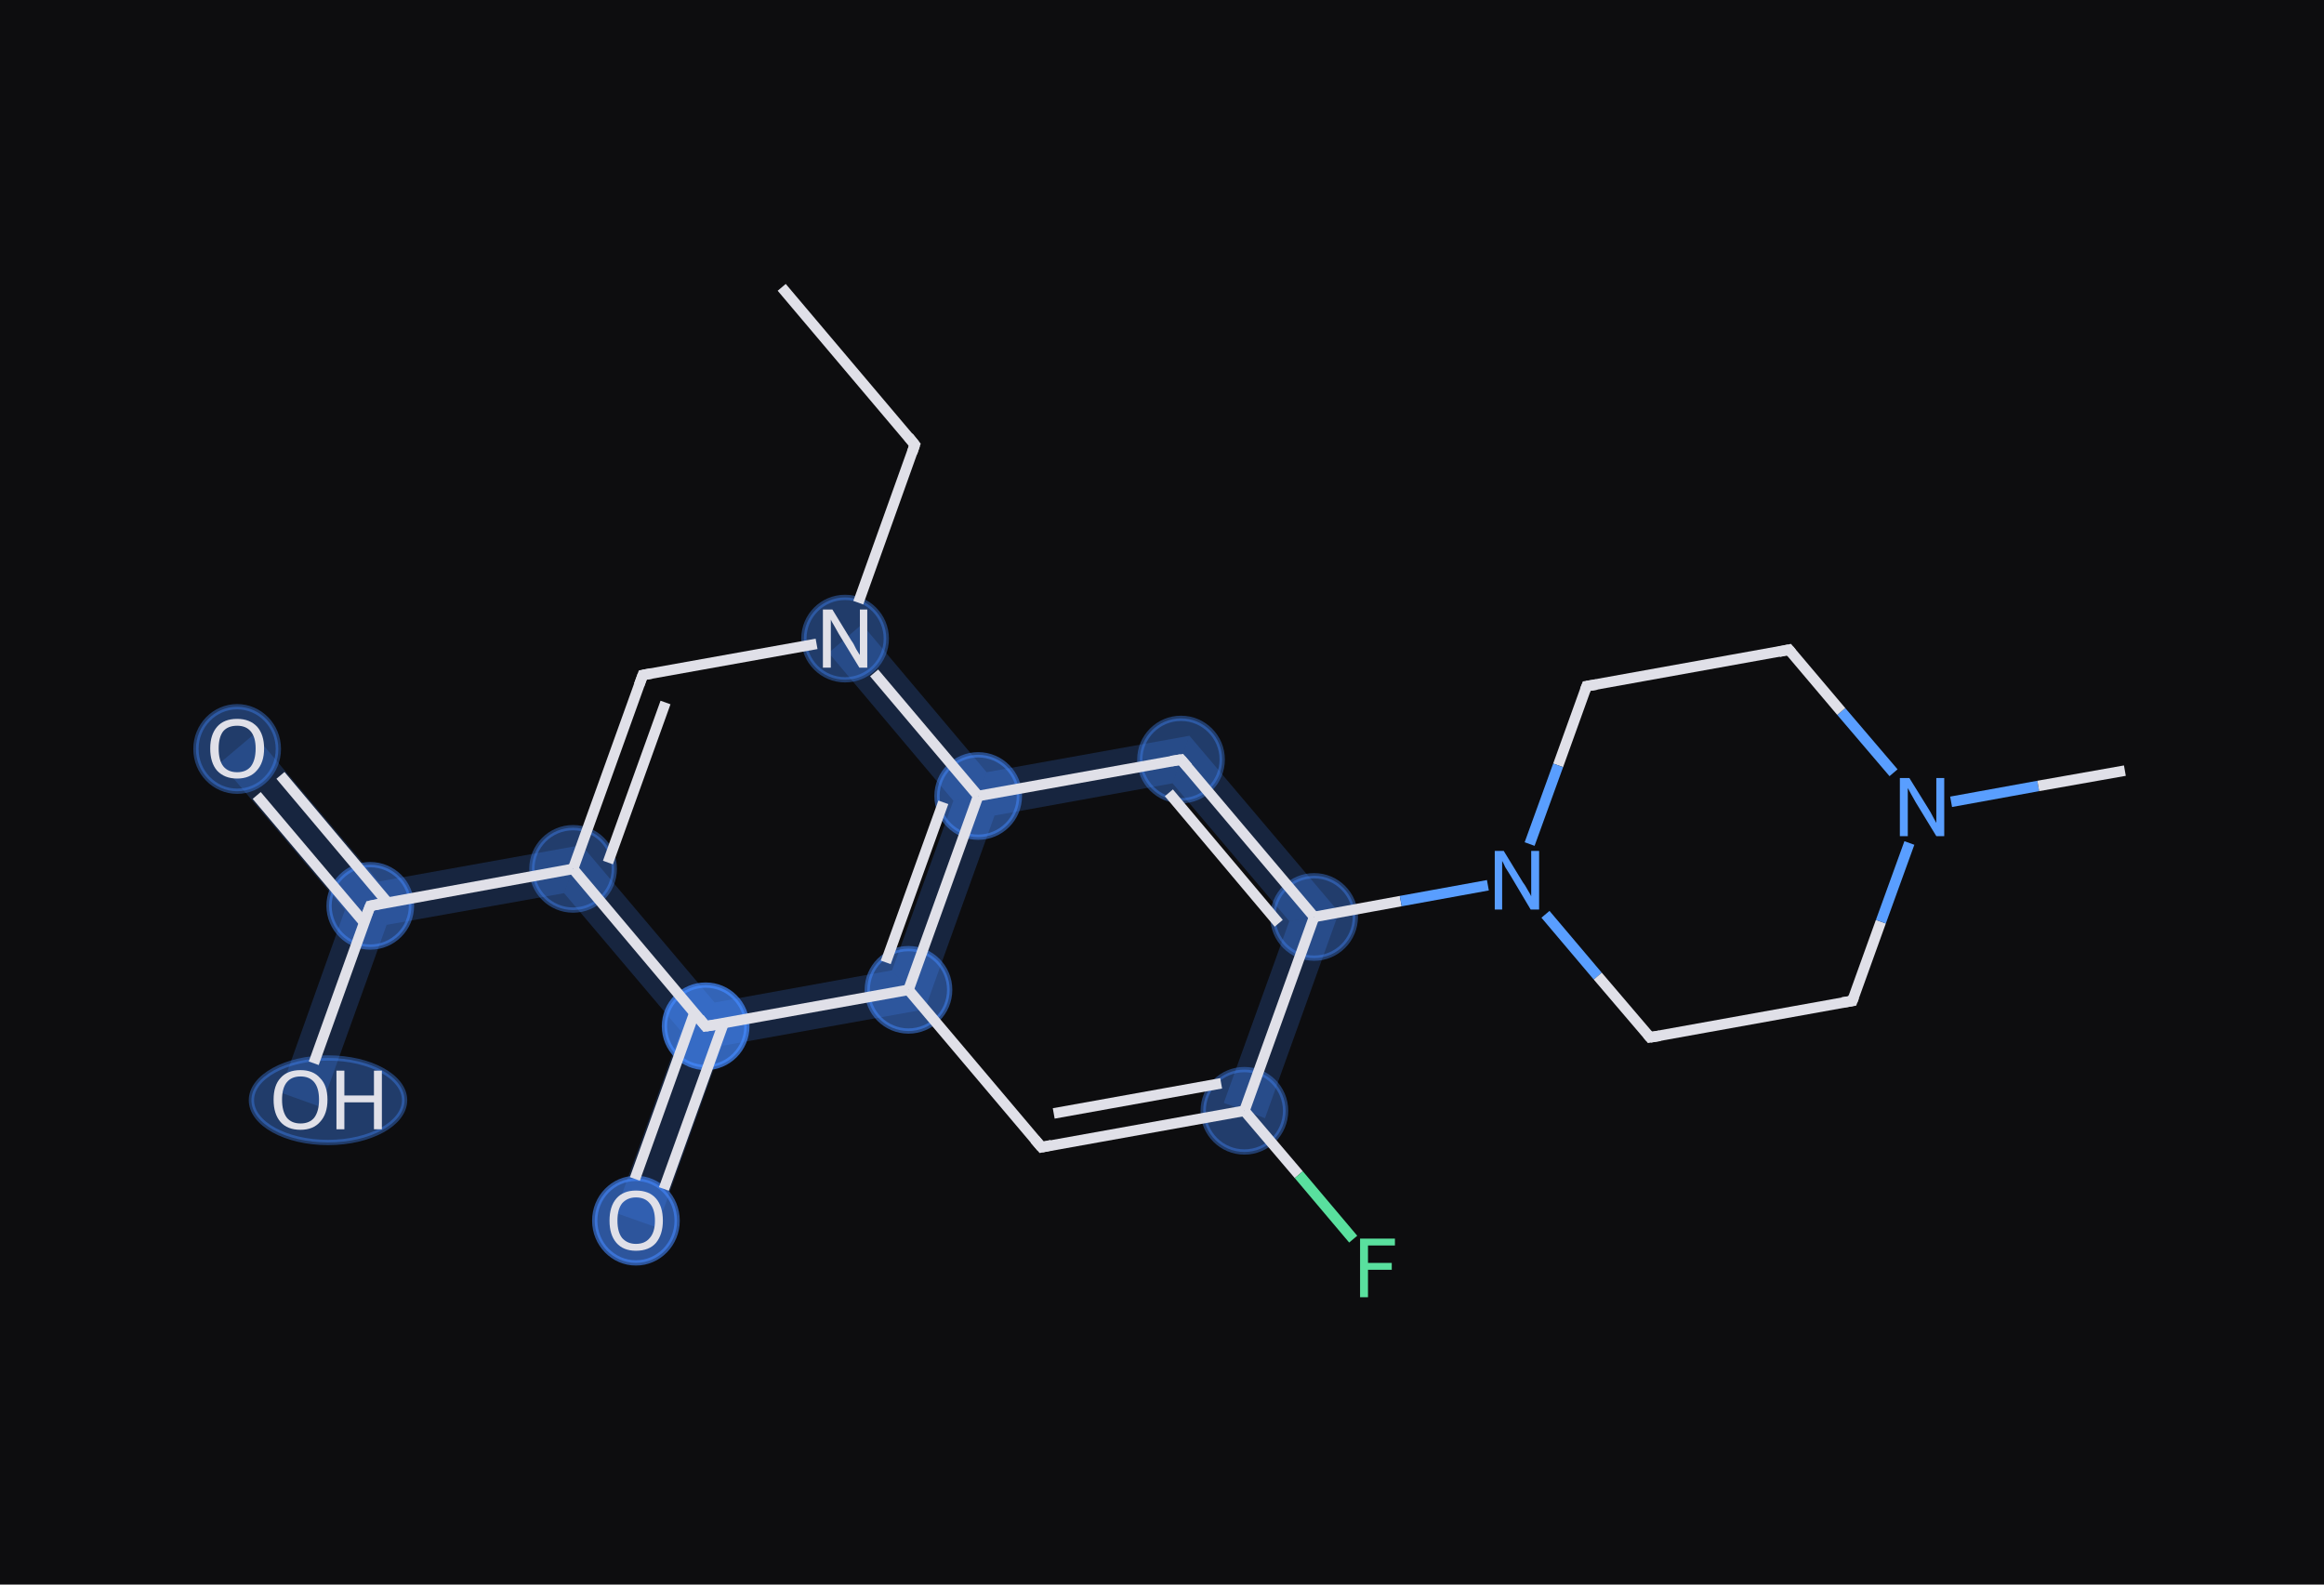
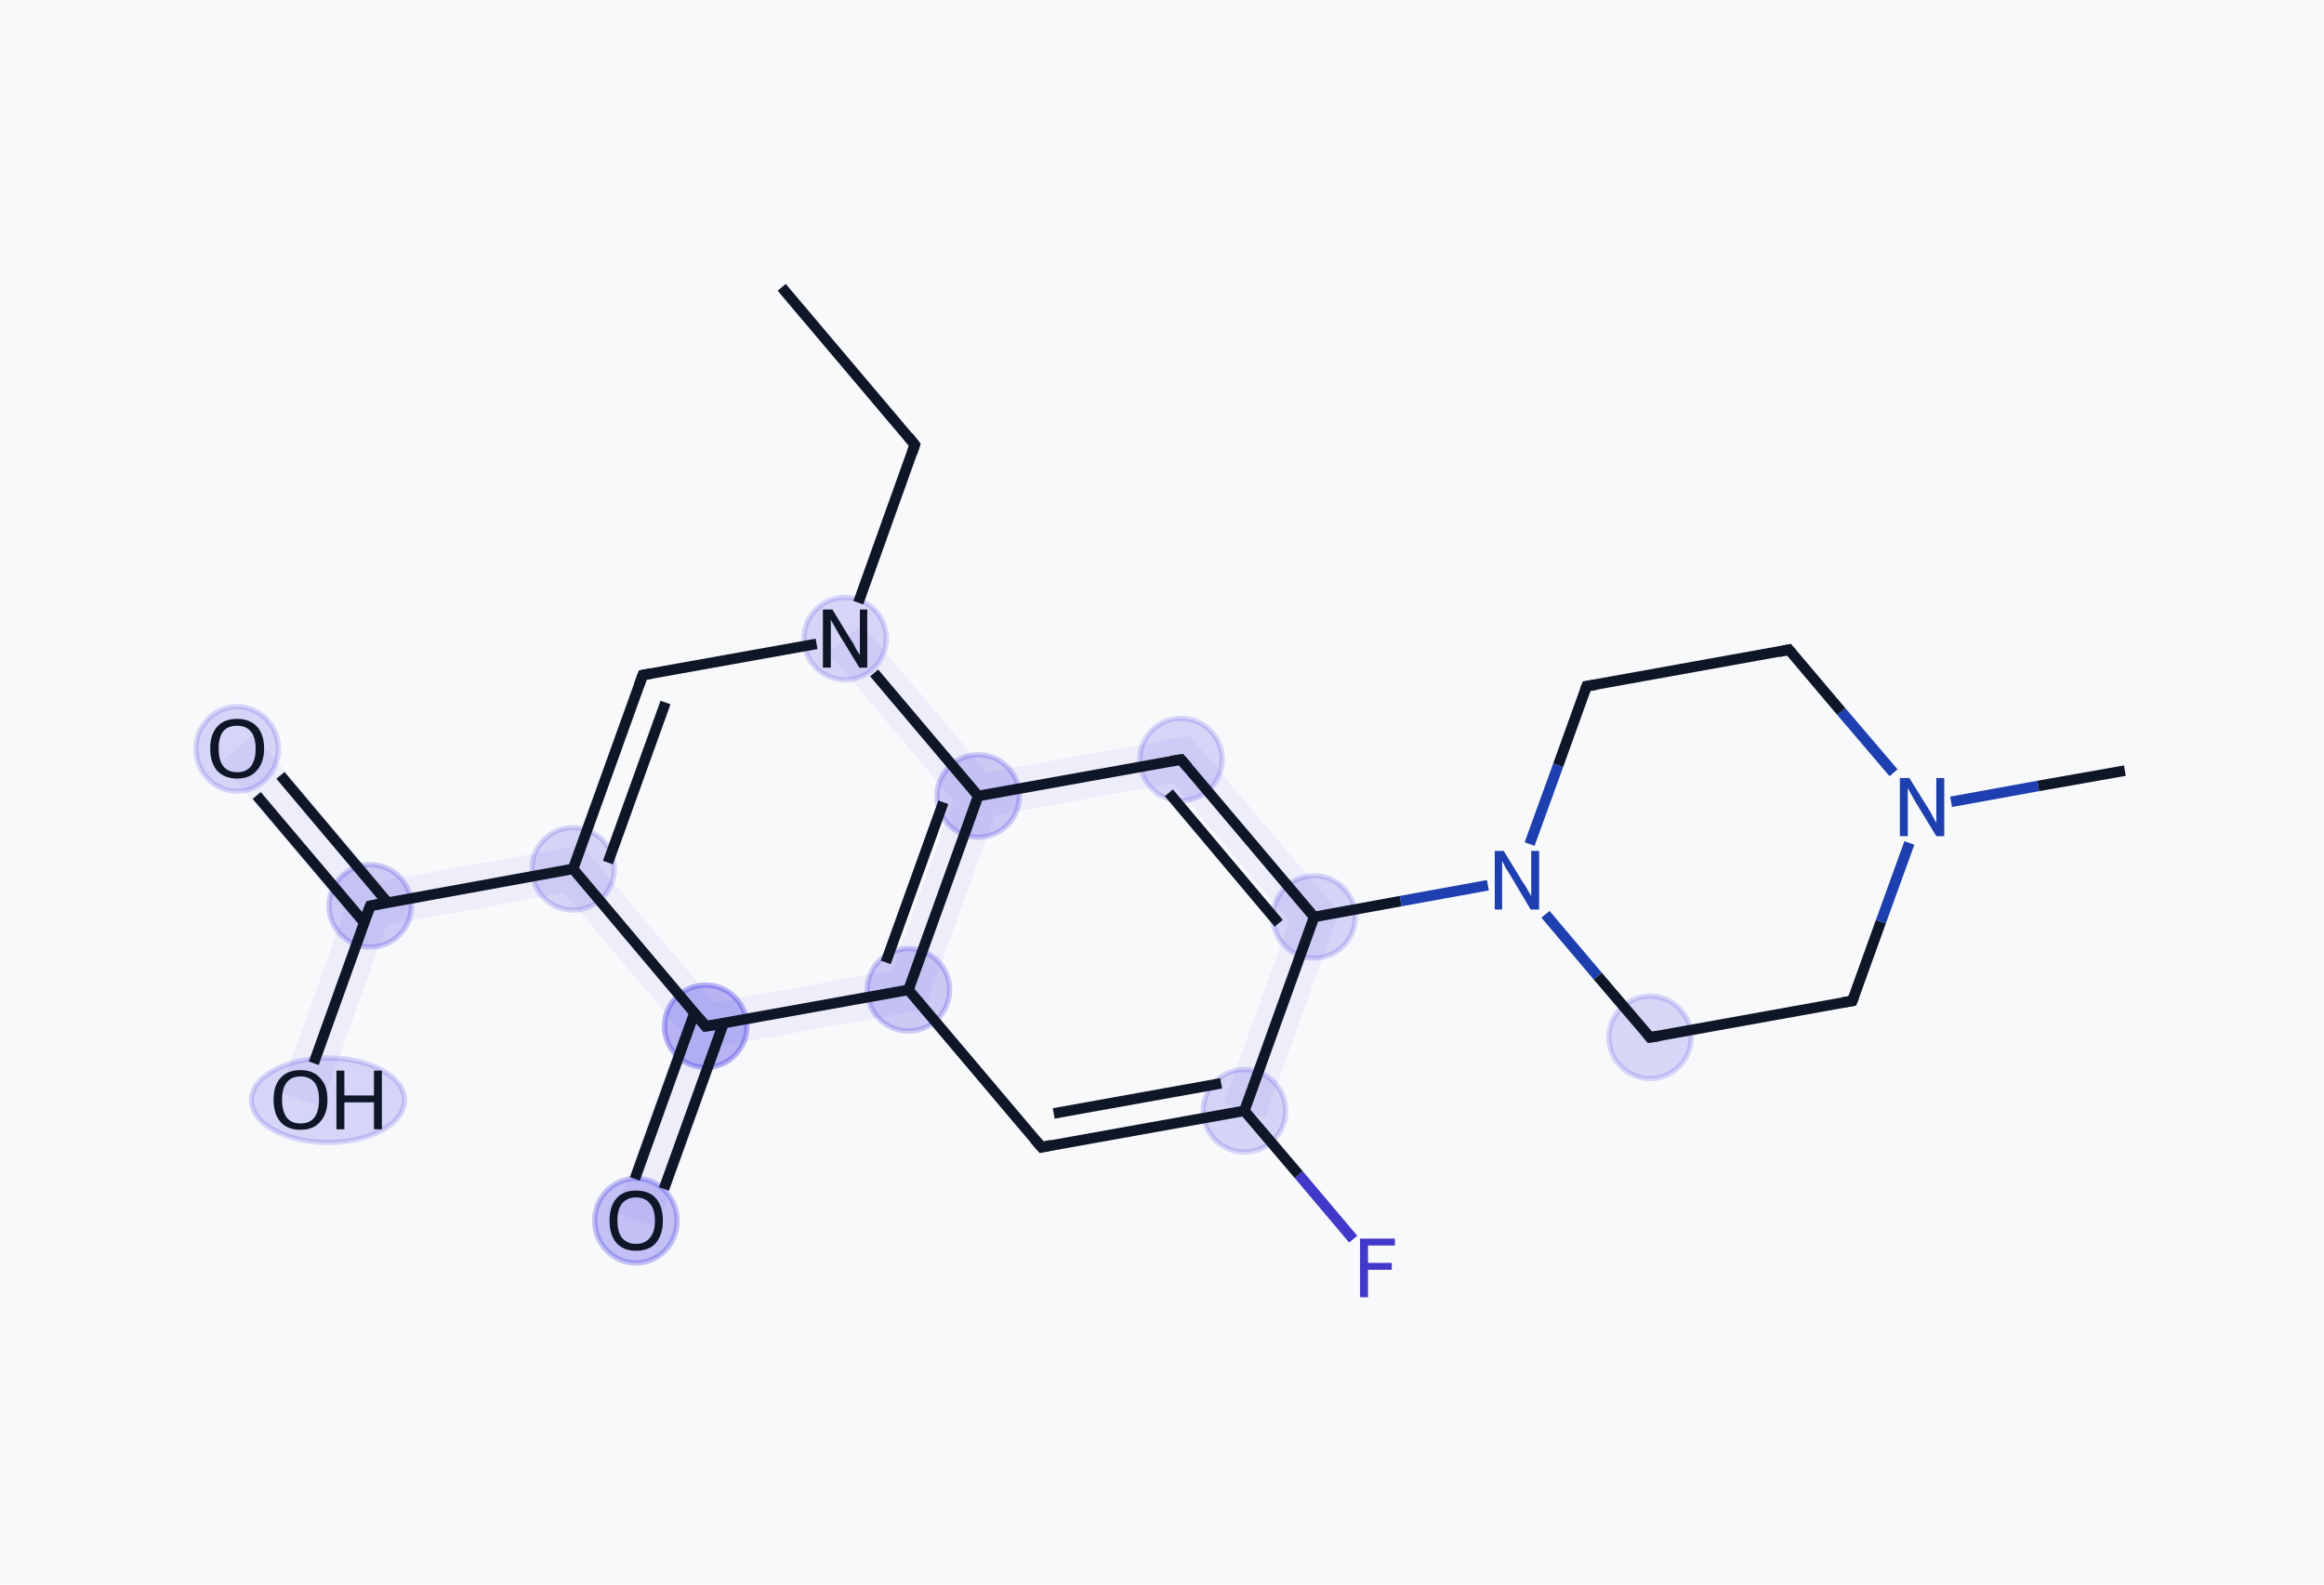
<svg xmlns="http://www.w3.org/2000/svg" version="1.1" baseProfile="full" xml:space="preserve" width="440px" height="300px" viewBox="0 0 440 300">
-   <rect style="opacity:1.0;fill:#0D0D0F;stroke:none" width="440.0" height="300.0" x="0.0" y="0.0"> </rect>
-   <path class="bond-23 atom-2 atom-23" d="M 163.2,118.2 L 186.8,146.2 L 185.2,150.7 L 180.5,151.6 L 156.9,123.6 Z" style="fill:#4489FF72;fill-rule:evenodd;fill-opacity:0.45;stroke:#4489FF72;stroke-width:0.0px;stroke-linecap:butt;stroke-linejoin:miter;stroke-miterlimit:10;stroke-opacity:0.45;" />
-   <path class="bond-4 atom-4 atom-5" d="M 110.1,160.0 L 106.8,169.1 L 73.2,175.1 L 70.1,171.5 L 71.7,166.9 Z" style="fill:#4489FF72;fill-rule:evenodd;fill-opacity:0.45;stroke:#4489FF72;stroke-width:0.0px;stroke-linecap:butt;stroke-linejoin:miter;stroke-miterlimit:10;stroke-opacity:0.45;" />
-   <path class="bond-7 atom-4 atom-8" d="M 110.1,160.0 L 135.3,189.8 L 133.6,194.3 L 128.9,195.2 L 106.8,169.1 Z" style="fill:#4489FF72;fill-rule:evenodd;fill-opacity:0.45;stroke:#4489FF72;stroke-width:0.0px;stroke-linecap:butt;stroke-linejoin:miter;stroke-miterlimit:10;stroke-opacity:0.45;" />
-   <path class="bond-5 atom-5 atom-6" d="M 48.1,139.0 L 71.7,166.9 L 70.1,171.5 L 65.3,172.3 L 41.7,144.4 Z" style="fill:#4489FF72;fill-rule:evenodd;fill-opacity:0.45;stroke:#4489FF72;stroke-width:0.0px;stroke-linecap:butt;stroke-linejoin:miter;stroke-miterlimit:10;stroke-opacity:0.45;" />
-   <path class="bond-6 atom-5 atom-7" d="M 70.1,171.5 L 73.2,175.1 L 60.8,209.6 L 53.0,206.8 L 65.3,172.3 Z" style="fill:#4489FF72;fill-rule:evenodd;fill-opacity:0.45;stroke:#4489FF72;stroke-width:0.0px;stroke-linecap:butt;stroke-linejoin:miter;stroke-miterlimit:10;stroke-opacity:0.45;" />
-   <path class="bond-8 atom-8 atom-9" d="M 133.6,194.3 L 136.7,198.0 L 124.4,232.4 L 116.5,229.6 L 128.9,195.2 Z" style="fill:#4489FF72;fill-rule:evenodd;fill-opacity:0.45;stroke:#4489FF72;stroke-width:0.0px;stroke-linecap:butt;stroke-linejoin:miter;stroke-miterlimit:10;stroke-opacity:0.45;" />
-   <path class="bond-9 atom-8 atom-10" d="M 168.9,183.7 L 175.1,191.1 L 136.7,198.0 L 133.6,194.3 L 135.3,189.8 Z" style="fill:#4489FF72;fill-rule:evenodd;fill-opacity:0.45;stroke:#4489FF72;stroke-width:0.0px;stroke-linecap:butt;stroke-linejoin:miter;stroke-miterlimit:10;stroke-opacity:0.45;" />
-   <path class="bond-24 atom-10 atom-23" d="M 185.2,150.7 L 188.3,154.4 L 175.1,191.1 L 168.9,183.7 L 180.5,151.6 Z" style="fill:#4489FF72;fill-rule:evenodd;fill-opacity:0.45;stroke:#4489FF72;stroke-width:0.0px;stroke-linecap:butt;stroke-linejoin:miter;stroke-miterlimit:10;stroke-opacity:0.45;" />
-   <path class="bond-13 atom-12 atom-14" d="M 253.5,172.7 L 239.5,211.7 L 231.7,208.8 L 244.1,174.4 Z" style="fill:#4489FF72;fill-rule:evenodd;fill-opacity:0.45;stroke:#4489FF72;stroke-width:0.0px;stroke-linecap:butt;stroke-linejoin:miter;stroke-miterlimit:10;stroke-opacity:0.45;" />
-   <path class="bond-21 atom-14 atom-22" d="M 225.2,139.3 L 253.5,172.7 L 244.1,174.4 L 222.0,148.3 Z" style="fill:#4489FF72;fill-rule:evenodd;fill-opacity:0.45;stroke:#4489FF72;stroke-width:0.0px;stroke-linecap:butt;stroke-linejoin:miter;stroke-miterlimit:10;stroke-opacity:0.45;" />
-   <path class="bond-22 atom-22 atom-23" d="M 225.2,139.3 L 222.0,148.3 L 188.3,154.4 L 185.2,150.7 L 186.8,146.2 Z" style="fill:#4489FF72;fill-rule:evenodd;fill-opacity:0.45;stroke:#4489FF72;stroke-width:0.0px;stroke-linecap:butt;stroke-linejoin:miter;stroke-miterlimit:10;stroke-opacity:0.45;" />
-   <ellipse cx="160.0" cy="120.9" rx="7.8" ry="7.8" class="atom-2" style="fill:#4489FF61;fill-rule:evenodd;stroke:#4489FF61;stroke-width:1.0px;stroke-linecap:butt;stroke-linejoin:miter;stroke-opacity:1" />
-   <ellipse cx="108.5" cy="164.5" rx="7.8" ry="7.8" class="atom-4" style="fill:#4489FF63;fill-rule:evenodd;stroke:#4489FF63;stroke-width:1.0px;stroke-linecap:butt;stroke-linejoin:miter;stroke-opacity:1" />
-   <ellipse cx="70.1" cy="171.5" rx="7.8" ry="7.8" class="atom-5" style="fill:#4489FF7A;fill-rule:evenodd;stroke:#4489FF7A;stroke-width:1.0px;stroke-linecap:butt;stroke-linejoin:miter;stroke-opacity:1" />
-   <ellipse cx="44.9" cy="141.8" rx="7.8" ry="8.0" class="atom-6" style="fill:#4489FF61;fill-rule:evenodd;stroke:#4489FF61;stroke-width:1.0px;stroke-linecap:butt;stroke-linejoin:miter;stroke-opacity:1" />
-   <ellipse cx="62.1" cy="208.3" rx="14.5" ry="8.0" class="atom-7" style="fill:#4489FF61;fill-rule:evenodd;stroke:#4489FF61;stroke-width:1.0px;stroke-linecap:butt;stroke-linejoin:miter;stroke-opacity:1" />
-   <ellipse cx="133.6" cy="194.3" rx="7.8" ry="7.8" class="atom-8" style="fill:#4489FFB2;fill-rule:evenodd;stroke:#4489FFB2;stroke-width:1.0px;stroke-linecap:butt;stroke-linejoin:miter;stroke-opacity:1" />
-   <ellipse cx="120.4" cy="231.1" rx="7.8" ry="8.0" class="atom-9" style="fill:#4489FF96;fill-rule:evenodd;stroke:#4489FF96;stroke-width:1.0px;stroke-linecap:butt;stroke-linejoin:miter;stroke-opacity:1" />
-   <ellipse cx="172.0" cy="187.4" rx="7.8" ry="7.8" class="atom-10" style="fill:#4489FF7D;fill-rule:evenodd;stroke:#4489FF7D;stroke-width:1.0px;stroke-linecap:butt;stroke-linejoin:miter;stroke-opacity:1" />
-   <ellipse cx="235.6" cy="210.3" rx="7.8" ry="7.8" class="atom-12" style="fill:#4489FF63;fill-rule:evenodd;stroke:#4489FF63;stroke-width:1.0px;stroke-linecap:butt;stroke-linejoin:miter;stroke-opacity:1" />
-   <ellipse cx="248.8" cy="173.6" rx="7.8" ry="7.8" class="atom-14" style="fill:#4489FF63;fill-rule:evenodd;stroke:#4489FF63;stroke-width:1.0px;stroke-linecap:butt;stroke-linejoin:miter;stroke-opacity:1" />
-   <ellipse cx="223.6" cy="143.8" rx="7.8" ry="7.8" class="atom-22" style="fill:#4489FF61;fill-rule:evenodd;stroke:#4489FF61;stroke-width:1.0px;stroke-linecap:butt;stroke-linejoin:miter;stroke-opacity:1" />
-   <ellipse cx="185.2" cy="150.7" rx="7.8" ry="7.8" class="atom-23" style="fill:#4489FF7D;fill-rule:evenodd;stroke:#4489FF7D;stroke-width:1.0px;stroke-linecap:butt;stroke-linejoin:miter;stroke-opacity:1" />
-   <path class="bond-0 atom-0 atom-1" d="M 148.0,54.4 L 173.2,84.2" style="fill:none;fill-rule:evenodd;stroke:#E0E0E8;stroke-width:2.0px;stroke-linecap:butt;stroke-linejoin:miter;stroke-opacity:1" />
-   <path class="bond-1 atom-1 atom-2" d="M 173.2,84.2 L 162.5,114.1" style="fill:none;fill-rule:evenodd;stroke:#E0E0E8;stroke-width:2.0px;stroke-linecap:butt;stroke-linejoin:miter;stroke-opacity:1" />
-   <path class="bond-2 atom-2 atom-3" d="M 154.6,121.9 L 121.7,127.8" style="fill:none;fill-rule:evenodd;stroke:#E0E0E8;stroke-width:2.0px;stroke-linecap:butt;stroke-linejoin:miter;stroke-opacity:1" />
-   <path class="bond-3 atom-3 atom-4" d="M 121.7,127.8 L 108.5,164.5" style="fill:none;fill-rule:evenodd;stroke:#E0E0E8;stroke-width:2.0px;stroke-linecap:butt;stroke-linejoin:miter;stroke-opacity:1" />
-   <path class="bond-3 atom-3 atom-4" d="M 126.0,133.0 L 115.1,163.3" style="fill:none;fill-rule:evenodd;stroke:#E0E0E8;stroke-width:2.0px;stroke-linecap:butt;stroke-linejoin:miter;stroke-opacity:1" />
-   <path class="bond-4 atom-4 atom-5" d="M 108.5,164.5 L 70.1,171.5" style="fill:none;fill-rule:evenodd;stroke:#E0E0E8;stroke-width:2.0px;stroke-linecap:butt;stroke-linejoin:miter;stroke-opacity:1" />
-   <path class="bond-5 atom-5 atom-6" d="M 73.4,170.9 L 53.1,146.8" style="fill:none;fill-rule:evenodd;stroke:#E0E0E8;stroke-width:2.0px;stroke-linecap:butt;stroke-linejoin:miter;stroke-opacity:1" />
-   <path class="bond-5 atom-5 atom-6" d="M 68.9,174.6 L 48.6,150.6" style="fill:none;fill-rule:evenodd;stroke:#E0E0E8;stroke-width:2.0px;stroke-linecap:butt;stroke-linejoin:miter;stroke-opacity:1" />
-   <path class="bond-6 atom-5 atom-7" d="M 70.1,171.5 L 59.4,201.3" style="fill:none;fill-rule:evenodd;stroke:#E0E0E8;stroke-width:2.0px;stroke-linecap:butt;stroke-linejoin:miter;stroke-opacity:1" />
-   <path class="bond-7 atom-4 atom-8" d="M 108.5,164.5 L 133.6,194.3" style="fill:none;fill-rule:evenodd;stroke:#E0E0E8;stroke-width:2.0px;stroke-linecap:butt;stroke-linejoin:miter;stroke-opacity:1" />
-   <path class="bond-8 atom-8 atom-9" d="M 131.5,191.7 L 120.2,223.2" style="fill:none;fill-rule:evenodd;stroke:#E0E0E8;stroke-width:2.0px;stroke-linecap:butt;stroke-linejoin:miter;stroke-opacity:1" />
-   <path class="bond-8 atom-8 atom-9" d="M 137.0,193.7 L 125.7,225.1" style="fill:none;fill-rule:evenodd;stroke:#E0E0E8;stroke-width:2.0px;stroke-linecap:butt;stroke-linejoin:miter;stroke-opacity:1" />
-   <path class="bond-9 atom-8 atom-10" d="M 133.6,194.3 L 172.0,187.4" style="fill:none;fill-rule:evenodd;stroke:#E0E0E8;stroke-width:2.0px;stroke-linecap:butt;stroke-linejoin:miter;stroke-opacity:1" />
-   <path class="bond-10 atom-10 atom-11" d="M 172.0,187.4 L 197.2,217.2" style="fill:none;fill-rule:evenodd;stroke:#E0E0E8;stroke-width:2.0px;stroke-linecap:butt;stroke-linejoin:miter;stroke-opacity:1" />
-   <path class="bond-11 atom-11 atom-12" d="M 197.2,217.2 L 235.6,210.3" style="fill:none;fill-rule:evenodd;stroke:#E0E0E8;stroke-width:2.0px;stroke-linecap:butt;stroke-linejoin:miter;stroke-opacity:1" />
-   <path class="bond-11 atom-11 atom-12" d="M 199.5,210.8 L 231.2,205.1" style="fill:none;fill-rule:evenodd;stroke:#E0E0E8;stroke-width:2.0px;stroke-linecap:butt;stroke-linejoin:miter;stroke-opacity:1" />
-   <path class="bond-12 atom-12 atom-13" d="M 235.6,210.3 L 245.9,222.4" style="fill:none;fill-rule:evenodd;stroke:#E0E0E8;stroke-width:2.0px;stroke-linecap:butt;stroke-linejoin:miter;stroke-opacity:1" />
-   <path class="bond-12 atom-12 atom-13" d="M 245.9,222.4 L 256.2,234.6" style="fill:none;fill-rule:evenodd;stroke:#59E09E;stroke-width:2.0px;stroke-linecap:butt;stroke-linejoin:miter;stroke-opacity:1" />
-   <path class="bond-13 atom-12 atom-14" d="M 235.6,210.3 L 248.8,173.6" style="fill:none;fill-rule:evenodd;stroke:#E0E0E8;stroke-width:2.0px;stroke-linecap:butt;stroke-linejoin:miter;stroke-opacity:1" />
-   <path class="bond-14 atom-14 atom-15" d="M 248.8,173.6 L 265.2,170.6" style="fill:none;fill-rule:evenodd;stroke:#E0E0E8;stroke-width:2.0px;stroke-linecap:butt;stroke-linejoin:miter;stroke-opacity:1" />
-   <path class="bond-14 atom-14 atom-15" d="M 265.2,170.6 L 281.7,167.6" style="fill:none;fill-rule:evenodd;stroke:#599EFF;stroke-width:2.0px;stroke-linecap:butt;stroke-linejoin:miter;stroke-opacity:1" />
-   <path class="bond-15 atom-15 atom-16" d="M 292.6,173.1 L 302.5,184.8" style="fill:none;fill-rule:evenodd;stroke:#599EFF;stroke-width:2.0px;stroke-linecap:butt;stroke-linejoin:miter;stroke-opacity:1" />
-   <path class="bond-15 atom-15 atom-16" d="M 302.5,184.8 L 312.4,196.4" style="fill:none;fill-rule:evenodd;stroke:#E0E0E8;stroke-width:2.0px;stroke-linecap:butt;stroke-linejoin:miter;stroke-opacity:1" />
-   <path class="bond-16 atom-16 atom-17" d="M 312.4,196.4 L 350.7,189.5" style="fill:none;fill-rule:evenodd;stroke:#E0E0E8;stroke-width:2.0px;stroke-linecap:butt;stroke-linejoin:miter;stroke-opacity:1" />
-   <path class="bond-17 atom-17 atom-18" d="M 350.7,189.5 L 356.1,174.5" style="fill:none;fill-rule:evenodd;stroke:#E0E0E8;stroke-width:2.0px;stroke-linecap:butt;stroke-linejoin:miter;stroke-opacity:1" />
-   <path class="bond-17 atom-17 atom-18" d="M 356.1,174.5 L 361.5,159.6" style="fill:none;fill-rule:evenodd;stroke:#599EFF;stroke-width:2.0px;stroke-linecap:butt;stroke-linejoin:miter;stroke-opacity:1" />
-   <path class="bond-18 atom-18 atom-19" d="M 369.4,151.8 L 385.9,148.8" style="fill:none;fill-rule:evenodd;stroke:#599EFF;stroke-width:2.0px;stroke-linecap:butt;stroke-linejoin:miter;stroke-opacity:1" />
-   <path class="bond-18 atom-18 atom-19" d="M 385.9,148.8 L 402.3,145.9" style="fill:none;fill-rule:evenodd;stroke:#E0E0E8;stroke-width:2.0px;stroke-linecap:butt;stroke-linejoin:miter;stroke-opacity:1" />
-   <path class="bond-19 atom-18 atom-20" d="M 358.5,146.3 L 348.6,134.7" style="fill:none;fill-rule:evenodd;stroke:#599EFF;stroke-width:2.0px;stroke-linecap:butt;stroke-linejoin:miter;stroke-opacity:1" />
-   <path class="bond-19 atom-18 atom-20" d="M 348.6,134.7 L 338.7,123.0" style="fill:none;fill-rule:evenodd;stroke:#E0E0E8;stroke-width:2.0px;stroke-linecap:butt;stroke-linejoin:miter;stroke-opacity:1" />
-   <path class="bond-20 atom-20 atom-21" d="M 338.7,123.0 L 300.4,129.9" style="fill:none;fill-rule:evenodd;stroke:#E0E0E8;stroke-width:2.0px;stroke-linecap:butt;stroke-linejoin:miter;stroke-opacity:1" />
-   <path class="bond-21 atom-14 atom-22" d="M 248.8,173.6 L 223.6,143.8" style="fill:none;fill-rule:evenodd;stroke:#E0E0E8;stroke-width:2.0px;stroke-linecap:butt;stroke-linejoin:miter;stroke-opacity:1" />
-   <path class="bond-21 atom-14 atom-22" d="M 242.1,174.8 L 221.3,150.1" style="fill:none;fill-rule:evenodd;stroke:#E0E0E8;stroke-width:2.0px;stroke-linecap:butt;stroke-linejoin:miter;stroke-opacity:1" />
-   <path class="bond-22 atom-22 atom-23" d="M 223.6,143.8 L 185.2,150.7" style="fill:none;fill-rule:evenodd;stroke:#E0E0E8;stroke-width:2.0px;stroke-linecap:butt;stroke-linejoin:miter;stroke-opacity:1" />
-   <path class="bond-23 atom-23 atom-2" d="M 185.2,150.7 L 165.5,127.4" style="fill:none;fill-rule:evenodd;stroke:#E0E0E8;stroke-width:2.0px;stroke-linecap:butt;stroke-linejoin:miter;stroke-opacity:1" />
-   <path class="bond-24 atom-23 atom-10" d="M 185.2,150.7 L 172.0,187.4" style="fill:none;fill-rule:evenodd;stroke:#E0E0E8;stroke-width:2.0px;stroke-linecap:butt;stroke-linejoin:miter;stroke-opacity:1" />
-   <path class="bond-24 atom-23 atom-10" d="M 178.6,151.9 L 167.7,182.2" style="fill:none;fill-rule:evenodd;stroke:#E0E0E8;stroke-width:2.0px;stroke-linecap:butt;stroke-linejoin:miter;stroke-opacity:1" />
-   <path class="bond-25 atom-21 atom-15" d="M 300.4,129.9 L 295.0,144.9" style="fill:none;fill-rule:evenodd;stroke:#E0E0E8;stroke-width:2.0px;stroke-linecap:butt;stroke-linejoin:miter;stroke-opacity:1" />
-   <path class="bond-25 atom-21 atom-15" d="M 295.0,144.9 L 289.6,159.8" style="fill:none;fill-rule:evenodd;stroke:#599EFF;stroke-width:2.0px;stroke-linecap:butt;stroke-linejoin:miter;stroke-opacity:1" />
-   <path d="M 172.0,82.7 L 173.2,84.2 L 172.7,85.7" style="fill:none;stroke:#E0E0E8;stroke-width:2.0px;stroke-linecap:butt;stroke-linejoin:miter;stroke-miterlimit:10;stroke-opacity:1;" />
-   <path d="M 123.3,127.5 L 121.7,127.8 L 121.0,129.7" style="fill:none;stroke:#E0E0E8;stroke-width:2.0px;stroke-linecap:butt;stroke-linejoin:miter;stroke-miterlimit:10;stroke-opacity:1;" />
-   <path d="M 72.0,171.1 L 70.1,171.5 L 69.5,173.0" style="fill:none;stroke:#E0E0E8;stroke-width:2.0px;stroke-linecap:butt;stroke-linejoin:miter;stroke-miterlimit:10;stroke-opacity:1;" />
-   <path d="M 132.4,192.8 L 133.6,194.3 L 135.6,194.0" style="fill:none;stroke:#E0E0E8;stroke-width:2.0px;stroke-linecap:butt;stroke-linejoin:miter;stroke-miterlimit:10;stroke-opacity:1;" />
-   <path d="M 195.9,215.7 L 197.2,217.2 L 199.1,216.8" style="fill:none;stroke:#E0E0E8;stroke-width:2.0px;stroke-linecap:butt;stroke-linejoin:miter;stroke-miterlimit:10;stroke-opacity:1;" />
-   <path d="M 311.9,195.8 L 312.4,196.4 L 314.3,196.1" style="fill:none;stroke:#E0E0E8;stroke-width:2.0px;stroke-linecap:butt;stroke-linejoin:miter;stroke-miterlimit:10;stroke-opacity:1;" />
-   <path d="M 348.8,189.8 L 350.7,189.5 L 351.0,188.7" style="fill:none;stroke:#E0E0E8;stroke-width:2.0px;stroke-linecap:butt;stroke-linejoin:miter;stroke-miterlimit:10;stroke-opacity:1;" />
-   <path d="M 339.2,123.6 L 338.7,123.0 L 336.8,123.4" style="fill:none;stroke:#E0E0E8;stroke-width:2.0px;stroke-linecap:butt;stroke-linejoin:miter;stroke-miterlimit:10;stroke-opacity:1;" />
-   <path d="M 302.3,129.6 L 300.4,129.9 L 300.1,130.7" style="fill:none;stroke:#E0E0E8;stroke-width:2.0px;stroke-linecap:butt;stroke-linejoin:miter;stroke-miterlimit:10;stroke-opacity:1;" />
-   <path d="M 224.9,145.3 L 223.6,143.8 L 221.7,144.1" style="fill:none;stroke:#E0E0E8;stroke-width:2.0px;stroke-linecap:butt;stroke-linejoin:miter;stroke-miterlimit:10;stroke-opacity:1;" />
-   <path class="atom-2" d="M 157.6 115.4 L 161.2 121.3 Q 161.6 121.8, 162.1 122.9 Q 162.7 123.9, 162.8 124.0 L 162.8 115.4 L 164.2 115.4 L 164.2 126.4 L 162.7 126.4 L 158.8 120.0 Q 158.4 119.3, 157.9 118.4 Q 157.4 117.6, 157.3 117.3 L 157.3 126.4 L 155.8 126.4 L 155.8 115.4 L 157.6 115.4 " fill="#E0E0E8" />
-   <path class="atom-6" d="M 39.8 141.7 Q 39.8 139.1, 41.1 137.6 Q 42.4 136.1, 44.9 136.1 Q 47.3 136.1, 48.7 137.6 Q 50.0 139.1, 50.0 141.7 Q 50.0 144.4, 48.6 145.9 Q 47.3 147.4, 44.9 147.4 Q 42.5 147.4, 41.1 145.9 Q 39.8 144.4, 39.8 141.7 M 44.9 146.2 Q 46.6 146.2, 47.5 145.1 Q 48.4 143.9, 48.4 141.7 Q 48.4 139.6, 47.5 138.5 Q 46.6 137.4, 44.9 137.4 Q 43.2 137.4, 42.3 138.4 Q 41.4 139.5, 41.4 141.7 Q 41.4 144.0, 42.3 145.1 Q 43.2 146.2, 44.9 146.2 " fill="#E0E0E8" />
-   <path class="atom-7" d="M 51.8 208.2 Q 51.8 205.5, 53.1 204.1 Q 54.4 202.6, 56.9 202.6 Q 59.3 202.6, 60.6 204.1 Q 62.0 205.5, 62.0 208.2 Q 62.0 210.9, 60.6 212.4 Q 59.3 213.9, 56.9 213.9 Q 54.4 213.9, 53.1 212.4 Q 51.8 210.9, 51.8 208.2 M 56.9 212.7 Q 58.6 212.7, 59.5 211.6 Q 60.4 210.4, 60.4 208.2 Q 60.4 206.0, 59.5 204.9 Q 58.6 203.8, 56.9 203.8 Q 55.2 203.8, 54.3 204.9 Q 53.4 206.0, 53.4 208.2 Q 53.4 210.4, 54.3 211.6 Q 55.2 212.7, 56.9 212.7 " fill="#E0E0E8" />
-   <path class="atom-7" d="M 63.7 202.7 L 65.2 202.7 L 65.2 207.4 L 70.8 207.4 L 70.8 202.7 L 72.3 202.7 L 72.3 213.8 L 70.8 213.8 L 70.8 208.7 L 65.2 208.7 L 65.2 213.8 L 63.7 213.8 L 63.7 202.7 " fill="#E0E0E8" />
-   <path class="atom-9" d="M 115.4 231.1 Q 115.4 228.4, 116.7 226.9 Q 118.0 225.4, 120.4 225.4 Q 122.9 225.4, 124.2 226.9 Q 125.5 228.4, 125.5 231.1 Q 125.5 233.7, 124.2 235.3 Q 122.9 236.8, 120.4 236.8 Q 118.0 236.8, 116.7 235.3 Q 115.4 233.8, 115.4 231.1 M 120.4 235.5 Q 122.1 235.5, 123.0 234.4 Q 124.0 233.3, 124.0 231.1 Q 124.0 228.9, 123.0 227.8 Q 122.1 226.7, 120.4 226.7 Q 118.8 226.7, 117.8 227.8 Q 116.9 228.9, 116.9 231.1 Q 116.9 233.3, 117.8 234.4 Q 118.8 235.5, 120.4 235.5 " fill="#E0E0E8" />
-   <path class="atom-13" d="M 257.5 234.5 L 264.1 234.5 L 264.1 235.8 L 259.0 235.8 L 259.0 239.1 L 263.5 239.1 L 263.5 240.4 L 259.0 240.4 L 259.0 245.6 L 257.5 245.6 L 257.5 234.5 " fill="#59E09E" />
-   <path class="atom-15" d="M 284.7 161.1 L 288.3 167.0 Q 288.7 167.5, 289.3 168.6 Q 289.9 169.6, 289.9 169.7 L 289.9 161.1 L 291.4 161.1 L 291.4 172.2 L 289.8 172.2 L 286.0 165.8 Q 285.5 165.0, 285.0 164.2 Q 284.6 163.3, 284.4 163.0 L 284.4 172.2 L 283.0 172.2 L 283.0 161.1 L 284.7 161.1 " fill="#599EFF" />
-   <path class="atom-18" d="M 361.5 147.3 L 365.1 153.1 Q 365.5 153.7, 366.0 154.7 Q 366.6 155.8, 366.6 155.8 L 366.6 147.3 L 368.1 147.3 L 368.1 158.3 L 366.6 158.3 L 362.7 151.9 Q 362.3 151.2, 361.8 150.3 Q 361.3 149.4, 361.2 149.2 L 361.2 158.3 L 359.7 158.3 L 359.7 147.3 L 361.5 147.3 " fill="#599EFF" />
+   <rect style="opacity:1.0;fill:#F8F9FB;stroke:none" width="440.0" height="300.0" x="0.0" y="0.0"> </rect>
+   <path class="bond-23 atom-2 atom-23" d="M 163.2,118.2 L 186.8,146.2 L 185.2,150.7 L 180.5,151.6 L 156.9,123.6 Z" style="fill:#4F44E53D;fill-rule:evenodd;fill-opacity:0.24;stroke:#4F44E53D;stroke-width:0.0px;stroke-linecap:butt;stroke-linejoin:miter;stroke-miterlimit:10;stroke-opacity:0.24;" />
+   <path class="bond-4 atom-4 atom-5" d="M 110.1,160.0 L 106.8,169.1 L 73.2,175.1 L 70.1,171.5 L 71.7,166.9 Z" style="fill:#4F44E53D;fill-rule:evenodd;fill-opacity:0.24;stroke:#4F44E53D;stroke-width:0.0px;stroke-linecap:butt;stroke-linejoin:miter;stroke-miterlimit:10;stroke-opacity:0.24;" />
+   <path class="bond-7 atom-4 atom-8" d="M 110.1,160.0 L 135.3,189.8 L 133.6,194.3 L 128.9,195.2 L 106.8,169.1 Z" style="fill:#4F44E53D;fill-rule:evenodd;fill-opacity:0.24;stroke:#4F44E53D;stroke-width:0.0px;stroke-linecap:butt;stroke-linejoin:miter;stroke-miterlimit:10;stroke-opacity:0.24;" />
+   <path class="bond-5 atom-5 atom-6" d="M 48.1,139.0 L 71.7,166.9 L 70.1,171.5 L 65.3,172.3 L 41.7,144.4 Z" style="fill:#4F44E53D;fill-rule:evenodd;fill-opacity:0.24;stroke:#4F44E53D;stroke-width:0.0px;stroke-linecap:butt;stroke-linejoin:miter;stroke-miterlimit:10;stroke-opacity:0.24;" />
+   <path class="bond-6 atom-5 atom-7" d="M 70.1,171.5 L 73.2,175.1 L 60.8,209.6 L 53.0,206.8 L 65.3,172.3 Z" style="fill:#4F44E53D;fill-rule:evenodd;fill-opacity:0.24;stroke:#4F44E53D;stroke-width:0.0px;stroke-linecap:butt;stroke-linejoin:miter;stroke-miterlimit:10;stroke-opacity:0.24;" />
+   <path class="bond-8 atom-8 atom-9" d="M 133.6,194.3 L 136.7,198.0 L 124.4,232.4 L 116.5,229.6 L 128.9,195.2 Z" style="fill:#4F44E53D;fill-rule:evenodd;fill-opacity:0.24;stroke:#4F44E53D;stroke-width:0.0px;stroke-linecap:butt;stroke-linejoin:miter;stroke-miterlimit:10;stroke-opacity:0.24;" />
+   <path class="bond-9 atom-8 atom-10" d="M 168.9,183.7 L 175.1,191.1 L 136.7,198.0 L 133.6,194.3 L 135.3,189.8 Z" style="fill:#4F44E53D;fill-rule:evenodd;fill-opacity:0.24;stroke:#4F44E53D;stroke-width:0.0px;stroke-linecap:butt;stroke-linejoin:miter;stroke-miterlimit:10;stroke-opacity:0.24;" />
+   <path class="bond-24 atom-10 atom-23" d="M 185.2,150.7 L 188.3,154.4 L 175.1,191.1 L 168.9,183.7 L 180.5,151.6 Z" style="fill:#4F44E53D;fill-rule:evenodd;fill-opacity:0.24;stroke:#4F44E53D;stroke-width:0.0px;stroke-linecap:butt;stroke-linejoin:miter;stroke-miterlimit:10;stroke-opacity:0.24;" />
+   <path class="bond-13 atom-12 atom-14" d="M 253.5,172.7 L 239.5,211.7 L 231.7,208.8 L 244.1,174.4 Z" style="fill:#4F44E53D;fill-rule:evenodd;fill-opacity:0.24;stroke:#4F44E53D;stroke-width:0.0px;stroke-linecap:butt;stroke-linejoin:miter;stroke-miterlimit:10;stroke-opacity:0.24;" />
+   <path class="bond-21 atom-14 atom-22" d="M 225.2,139.3 L 253.5,172.7 L 244.1,174.4 L 222.0,148.3 Z" style="fill:#4F44E53D;fill-rule:evenodd;fill-opacity:0.24;stroke:#4F44E53D;stroke-width:0.0px;stroke-linecap:butt;stroke-linejoin:miter;stroke-miterlimit:10;stroke-opacity:0.24;" />
+   <path class="bond-22 atom-22 atom-23" d="M 225.2,139.3 L 222.0,148.3 L 188.3,154.4 L 185.2,150.7 L 186.8,146.2 Z" style="fill:#4F44E53D;fill-rule:evenodd;fill-opacity:0.24;stroke:#4F44E53D;stroke-width:0.0px;stroke-linecap:butt;stroke-linejoin:miter;stroke-miterlimit:10;stroke-opacity:0.24;" />
+   <ellipse cx="160.0" cy="120.9" rx="7.8" ry="7.8" class="atom-2" style="fill:#4F44E532;fill-rule:evenodd;stroke:#4F44E532;stroke-width:1.0px;stroke-linecap:butt;stroke-linejoin:miter;stroke-opacity:1" />
+   <ellipse cx="108.5" cy="164.5" rx="7.8" ry="7.8" class="atom-4" style="fill:#4F44E533;fill-rule:evenodd;stroke:#4F44E533;stroke-width:1.0px;stroke-linecap:butt;stroke-linejoin:miter;stroke-opacity:1" />
+   <ellipse cx="70.1" cy="171.5" rx="7.8" ry="7.8" class="atom-5" style="fill:#4F44E541;fill-rule:evenodd;stroke:#4F44E541;stroke-width:1.0px;stroke-linecap:butt;stroke-linejoin:miter;stroke-opacity:1" />
+   <ellipse cx="44.9" cy="141.8" rx="7.8" ry="8.0" class="atom-6" style="fill:#4F44E532;fill-rule:evenodd;stroke:#4F44E532;stroke-width:1.0px;stroke-linecap:butt;stroke-linejoin:miter;stroke-opacity:1" />
+   <ellipse cx="62.1" cy="208.3" rx="14.5" ry="8.0" class="atom-7" style="fill:#4F44E532;fill-rule:evenodd;stroke:#4F44E532;stroke-width:1.0px;stroke-linecap:butt;stroke-linejoin:miter;stroke-opacity:1" />
+   <ellipse cx="133.6" cy="194.3" rx="7.8" ry="7.8" class="atom-8" style="fill:#4F44E560;fill-rule:evenodd;stroke:#4F44E560;stroke-width:1.0px;stroke-linecap:butt;stroke-linejoin:miter;stroke-opacity:1" />
+   <ellipse cx="120.4" cy="231.1" rx="7.8" ry="8.0" class="atom-9" style="fill:#4F44E550;fill-rule:evenodd;stroke:#4F44E550;stroke-width:1.0px;stroke-linecap:butt;stroke-linejoin:miter;stroke-opacity:1" />
+   <ellipse cx="172.0" cy="187.4" rx="7.8" ry="7.8" class="atom-10" style="fill:#4F44E542;fill-rule:evenodd;stroke:#4F44E542;stroke-width:1.0px;stroke-linecap:butt;stroke-linejoin:miter;stroke-opacity:1" />
+   <ellipse cx="235.6" cy="210.3" rx="7.8" ry="7.8" class="atom-12" style="fill:#4F44E533;fill-rule:evenodd;stroke:#4F44E533;stroke-width:1.0px;stroke-linecap:butt;stroke-linejoin:miter;stroke-opacity:1" />
+   <ellipse cx="248.8" cy="173.6" rx="7.8" ry="7.8" class="atom-14" style="fill:#4F44E533;fill-rule:evenodd;stroke:#4F44E533;stroke-width:1.0px;stroke-linecap:butt;stroke-linejoin:miter;stroke-opacity:1" />
+   <ellipse cx="312.4" cy="196.4" rx="7.8" ry="7.8" class="atom-16" style="fill:#4F44E530;fill-rule:evenodd;stroke:#4F44E530;stroke-width:1.0px;stroke-linecap:butt;stroke-linejoin:miter;stroke-opacity:1" />
+   <ellipse cx="223.6" cy="143.8" rx="7.8" ry="7.8" class="atom-22" style="fill:#4F44E532;fill-rule:evenodd;stroke:#4F44E532;stroke-width:1.0px;stroke-linecap:butt;stroke-linejoin:miter;stroke-opacity:1" />
+   <ellipse cx="185.2" cy="150.7" rx="7.8" ry="7.8" class="atom-23" style="fill:#4F44E542;fill-rule:evenodd;stroke:#4F44E542;stroke-width:1.0px;stroke-linecap:butt;stroke-linejoin:miter;stroke-opacity:1" />
+   <path class="bond-0 atom-0 atom-1" d="M 148.0,54.4 L 173.2,84.2" style="fill:none;fill-rule:evenodd;stroke:#0F1628;stroke-width:2.0px;stroke-linecap:butt;stroke-linejoin:miter;stroke-opacity:1" />
+   <path class="bond-1 atom-1 atom-2" d="M 173.2,84.2 L 162.5,114.1" style="fill:none;fill-rule:evenodd;stroke:#0F1628;stroke-width:2.0px;stroke-linecap:butt;stroke-linejoin:miter;stroke-opacity:1" />
+   <path class="bond-2 atom-2 atom-3" d="M 154.6,121.9 L 121.7,127.8" style="fill:none;fill-rule:evenodd;stroke:#0F1628;stroke-width:2.0px;stroke-linecap:butt;stroke-linejoin:miter;stroke-opacity:1" />
+   <path class="bond-3 atom-3 atom-4" d="M 121.7,127.8 L 108.5,164.5" style="fill:none;fill-rule:evenodd;stroke:#0F1628;stroke-width:2.0px;stroke-linecap:butt;stroke-linejoin:miter;stroke-opacity:1" />
+   <path class="bond-3 atom-3 atom-4" d="M 126.0,133.0 L 115.1,163.3" style="fill:none;fill-rule:evenodd;stroke:#0F1628;stroke-width:2.0px;stroke-linecap:butt;stroke-linejoin:miter;stroke-opacity:1" />
+   <path class="bond-4 atom-4 atom-5" d="M 108.5,164.5 L 70.1,171.5" style="fill:none;fill-rule:evenodd;stroke:#0F1628;stroke-width:2.0px;stroke-linecap:butt;stroke-linejoin:miter;stroke-opacity:1" />
+   <path class="bond-5 atom-5 atom-6" d="M 73.4,170.9 L 53.1,146.8" style="fill:none;fill-rule:evenodd;stroke:#0F1628;stroke-width:2.0px;stroke-linecap:butt;stroke-linejoin:miter;stroke-opacity:1" />
+   <path class="bond-5 atom-5 atom-6" d="M 68.9,174.6 L 48.6,150.6" style="fill:none;fill-rule:evenodd;stroke:#0F1628;stroke-width:2.0px;stroke-linecap:butt;stroke-linejoin:miter;stroke-opacity:1" />
+   <path class="bond-6 atom-5 atom-7" d="M 70.1,171.5 L 59.4,201.3" style="fill:none;fill-rule:evenodd;stroke:#0F1628;stroke-width:2.0px;stroke-linecap:butt;stroke-linejoin:miter;stroke-opacity:1" />
+   <path class="bond-7 atom-4 atom-8" d="M 108.5,164.5 L 133.6,194.3" style="fill:none;fill-rule:evenodd;stroke:#0F1628;stroke-width:2.0px;stroke-linecap:butt;stroke-linejoin:miter;stroke-opacity:1" />
+   <path class="bond-8 atom-8 atom-9" d="M 131.5,191.7 L 120.2,223.2" style="fill:none;fill-rule:evenodd;stroke:#0F1628;stroke-width:2.0px;stroke-linecap:butt;stroke-linejoin:miter;stroke-opacity:1" />
+   <path class="bond-8 atom-8 atom-9" d="M 137.0,193.7 L 125.7,225.1" style="fill:none;fill-rule:evenodd;stroke:#0F1628;stroke-width:2.0px;stroke-linecap:butt;stroke-linejoin:miter;stroke-opacity:1" />
+   <path class="bond-9 atom-8 atom-10" d="M 133.6,194.3 L 172.0,187.4" style="fill:none;fill-rule:evenodd;stroke:#0F1628;stroke-width:2.0px;stroke-linecap:butt;stroke-linejoin:miter;stroke-opacity:1" />
+   <path class="bond-10 atom-10 atom-11" d="M 172.0,187.4 L 197.2,217.2" style="fill:none;fill-rule:evenodd;stroke:#0F1628;stroke-width:2.0px;stroke-linecap:butt;stroke-linejoin:miter;stroke-opacity:1" />
+   <path class="bond-11 atom-11 atom-12" d="M 197.2,217.2 L 235.6,210.3" style="fill:none;fill-rule:evenodd;stroke:#0F1628;stroke-width:2.0px;stroke-linecap:butt;stroke-linejoin:miter;stroke-opacity:1" />
+   <path class="bond-11 atom-11 atom-12" d="M 199.5,210.8 L 231.2,205.1" style="fill:none;fill-rule:evenodd;stroke:#0F1628;stroke-width:2.0px;stroke-linecap:butt;stroke-linejoin:miter;stroke-opacity:1" />
+   <path class="bond-12 atom-12 atom-13" d="M 235.6,210.3 L 245.9,222.4" style="fill:none;fill-rule:evenodd;stroke:#0F1628;stroke-width:2.0px;stroke-linecap:butt;stroke-linejoin:miter;stroke-opacity:1" />
+   <path class="bond-12 atom-12 atom-13" d="M 245.9,222.4 L 256.2,234.6" style="fill:none;fill-rule:evenodd;stroke:#4238C9;stroke-width:2.0px;stroke-linecap:butt;stroke-linejoin:miter;stroke-opacity:1" />
+   <path class="bond-13 atom-12 atom-14" d="M 235.6,210.3 L 248.8,173.6" style="fill:none;fill-rule:evenodd;stroke:#0F1628;stroke-width:2.0px;stroke-linecap:butt;stroke-linejoin:miter;stroke-opacity:1" />
+   <path class="bond-14 atom-14 atom-15" d="M 248.8,173.6 L 265.2,170.6" style="fill:none;fill-rule:evenodd;stroke:#0F1628;stroke-width:2.0px;stroke-linecap:butt;stroke-linejoin:miter;stroke-opacity:1" />
+   <path class="bond-14 atom-14 atom-15" d="M 265.2,170.6 L 281.7,167.6" style="fill:none;fill-rule:evenodd;stroke:#1E3FAF;stroke-width:2.0px;stroke-linecap:butt;stroke-linejoin:miter;stroke-opacity:1" />
+   <path class="bond-15 atom-15 atom-16" d="M 292.6,173.1 L 302.5,184.8" style="fill:none;fill-rule:evenodd;stroke:#1E3FAF;stroke-width:2.0px;stroke-linecap:butt;stroke-linejoin:miter;stroke-opacity:1" />
+   <path class="bond-15 atom-15 atom-16" d="M 302.5,184.8 L 312.4,196.4" style="fill:none;fill-rule:evenodd;stroke:#0F1628;stroke-width:2.0px;stroke-linecap:butt;stroke-linejoin:miter;stroke-opacity:1" />
+   <path class="bond-16 atom-16 atom-17" d="M 312.4,196.4 L 350.7,189.5" style="fill:none;fill-rule:evenodd;stroke:#0F1628;stroke-width:2.0px;stroke-linecap:butt;stroke-linejoin:miter;stroke-opacity:1" />
+   <path class="bond-17 atom-17 atom-18" d="M 350.7,189.5 L 356.1,174.5" style="fill:none;fill-rule:evenodd;stroke:#0F1628;stroke-width:2.0px;stroke-linecap:butt;stroke-linejoin:miter;stroke-opacity:1" />
+   <path class="bond-17 atom-17 atom-18" d="M 356.1,174.5 L 361.5,159.6" style="fill:none;fill-rule:evenodd;stroke:#1E3FAF;stroke-width:2.0px;stroke-linecap:butt;stroke-linejoin:miter;stroke-opacity:1" />
+   <path class="bond-18 atom-18 atom-19" d="M 369.4,151.8 L 385.9,148.8" style="fill:none;fill-rule:evenodd;stroke:#1E3FAF;stroke-width:2.0px;stroke-linecap:butt;stroke-linejoin:miter;stroke-opacity:1" />
+   <path class="bond-18 atom-18 atom-19" d="M 385.9,148.8 L 402.3,145.9" style="fill:none;fill-rule:evenodd;stroke:#0F1628;stroke-width:2.0px;stroke-linecap:butt;stroke-linejoin:miter;stroke-opacity:1" />
+   <path class="bond-19 atom-18 atom-20" d="M 358.5,146.3 L 348.6,134.7" style="fill:none;fill-rule:evenodd;stroke:#1E3FAF;stroke-width:2.0px;stroke-linecap:butt;stroke-linejoin:miter;stroke-opacity:1" />
+   <path class="bond-19 atom-18 atom-20" d="M 348.6,134.7 L 338.7,123.0" style="fill:none;fill-rule:evenodd;stroke:#0F1628;stroke-width:2.0px;stroke-linecap:butt;stroke-linejoin:miter;stroke-opacity:1" />
+   <path class="bond-20 atom-20 atom-21" d="M 338.7,123.0 L 300.4,129.9" style="fill:none;fill-rule:evenodd;stroke:#0F1628;stroke-width:2.0px;stroke-linecap:butt;stroke-linejoin:miter;stroke-opacity:1" />
+   <path class="bond-21 atom-14 atom-22" d="M 248.8,173.6 L 223.6,143.8" style="fill:none;fill-rule:evenodd;stroke:#0F1628;stroke-width:2.0px;stroke-linecap:butt;stroke-linejoin:miter;stroke-opacity:1" />
+   <path class="bond-21 atom-14 atom-22" d="M 242.1,174.8 L 221.3,150.1" style="fill:none;fill-rule:evenodd;stroke:#0F1628;stroke-width:2.0px;stroke-linecap:butt;stroke-linejoin:miter;stroke-opacity:1" />
+   <path class="bond-22 atom-22 atom-23" d="M 223.6,143.8 L 185.2,150.7" style="fill:none;fill-rule:evenodd;stroke:#0F1628;stroke-width:2.0px;stroke-linecap:butt;stroke-linejoin:miter;stroke-opacity:1" />
+   <path class="bond-23 atom-23 atom-2" d="M 185.2,150.7 L 165.5,127.4" style="fill:none;fill-rule:evenodd;stroke:#0F1628;stroke-width:2.0px;stroke-linecap:butt;stroke-linejoin:miter;stroke-opacity:1" />
+   <path class="bond-24 atom-23 atom-10" d="M 185.2,150.7 L 172.0,187.4" style="fill:none;fill-rule:evenodd;stroke:#0F1628;stroke-width:2.0px;stroke-linecap:butt;stroke-linejoin:miter;stroke-opacity:1" />
+   <path class="bond-24 atom-23 atom-10" d="M 178.6,151.9 L 167.7,182.2" style="fill:none;fill-rule:evenodd;stroke:#0F1628;stroke-width:2.0px;stroke-linecap:butt;stroke-linejoin:miter;stroke-opacity:1" />
+   <path class="bond-25 atom-21 atom-15" d="M 300.4,129.9 L 295.0,144.9" style="fill:none;fill-rule:evenodd;stroke:#0F1628;stroke-width:2.0px;stroke-linecap:butt;stroke-linejoin:miter;stroke-opacity:1" />
+   <path class="bond-25 atom-21 atom-15" d="M 295.0,144.9 L 289.6,159.8" style="fill:none;fill-rule:evenodd;stroke:#1E3FAF;stroke-width:2.0px;stroke-linecap:butt;stroke-linejoin:miter;stroke-opacity:1" />
+   <path d="M 172.0,82.7 L 173.2,84.2 L 172.7,85.7" style="fill:none;stroke:#0F1628;stroke-width:2.0px;stroke-linecap:butt;stroke-linejoin:miter;stroke-miterlimit:10;stroke-opacity:1;" />
+   <path d="M 123.3,127.5 L 121.7,127.8 L 121.0,129.7" style="fill:none;stroke:#0F1628;stroke-width:2.0px;stroke-linecap:butt;stroke-linejoin:miter;stroke-miterlimit:10;stroke-opacity:1;" />
+   <path d="M 72.0,171.1 L 70.1,171.5 L 69.5,173.0" style="fill:none;stroke:#0F1628;stroke-width:2.0px;stroke-linecap:butt;stroke-linejoin:miter;stroke-miterlimit:10;stroke-opacity:1;" />
+   <path d="M 132.4,192.8 L 133.6,194.3 L 135.6,194.0" style="fill:none;stroke:#0F1628;stroke-width:2.0px;stroke-linecap:butt;stroke-linejoin:miter;stroke-miterlimit:10;stroke-opacity:1;" />
+   <path d="M 195.9,215.7 L 197.2,217.2 L 199.1,216.8" style="fill:none;stroke:#0F1628;stroke-width:2.0px;stroke-linecap:butt;stroke-linejoin:miter;stroke-miterlimit:10;stroke-opacity:1;" />
+   <path d="M 311.9,195.8 L 312.4,196.4 L 314.3,196.1" style="fill:none;stroke:#0F1628;stroke-width:2.0px;stroke-linecap:butt;stroke-linejoin:miter;stroke-miterlimit:10;stroke-opacity:1;" />
+   <path d="M 348.8,189.8 L 350.7,189.5 L 351.0,188.7" style="fill:none;stroke:#0F1628;stroke-width:2.0px;stroke-linecap:butt;stroke-linejoin:miter;stroke-miterlimit:10;stroke-opacity:1;" />
+   <path d="M 339.2,123.6 L 338.7,123.0 L 336.8,123.4" style="fill:none;stroke:#0F1628;stroke-width:2.0px;stroke-linecap:butt;stroke-linejoin:miter;stroke-miterlimit:10;stroke-opacity:1;" />
+   <path d="M 302.3,129.6 L 300.4,129.9 L 300.1,130.7" style="fill:none;stroke:#0F1628;stroke-width:2.0px;stroke-linecap:butt;stroke-linejoin:miter;stroke-miterlimit:10;stroke-opacity:1;" />
+   <path d="M 224.9,145.3 L 223.6,143.8 L 221.7,144.1" style="fill:none;stroke:#0F1628;stroke-width:2.0px;stroke-linecap:butt;stroke-linejoin:miter;stroke-miterlimit:10;stroke-opacity:1;" />
+   <path class="atom-2" d="M 157.6 115.4 L 161.2 121.3 Q 161.6 121.8, 162.1 122.9 Q 162.7 123.9, 162.8 124.0 L 162.8 115.4 L 164.2 115.4 L 164.2 126.4 L 162.7 126.4 L 158.8 120.0 Q 158.4 119.3, 157.9 118.4 Q 157.4 117.6, 157.3 117.3 L 157.3 126.4 L 155.8 126.4 L 155.8 115.4 L 157.6 115.4 " fill="#0F1628" />
+   <path class="atom-6" d="M 39.8 141.7 Q 39.8 139.1, 41.1 137.6 Q 42.4 136.1, 44.9 136.1 Q 47.3 136.1, 48.7 137.6 Q 50.0 139.1, 50.0 141.7 Q 50.0 144.4, 48.6 145.9 Q 47.3 147.4, 44.9 147.4 Q 42.5 147.4, 41.1 145.9 Q 39.8 144.4, 39.8 141.7 M 44.9 146.2 Q 46.6 146.2, 47.5 145.1 Q 48.4 143.9, 48.4 141.7 Q 48.4 139.6, 47.5 138.5 Q 46.6 137.4, 44.9 137.4 Q 43.2 137.4, 42.3 138.4 Q 41.4 139.5, 41.4 141.7 Q 41.4 144.0, 42.3 145.1 Q 43.2 146.2, 44.9 146.2 " fill="#0F1628" />
+   <path class="atom-7" d="M 51.8 208.2 Q 51.8 205.5, 53.1 204.1 Q 54.4 202.6, 56.9 202.6 Q 59.3 202.6, 60.6 204.1 Q 62.0 205.5, 62.0 208.2 Q 62.0 210.9, 60.6 212.4 Q 59.3 213.9, 56.9 213.9 Q 54.4 213.9, 53.1 212.4 Q 51.8 210.9, 51.8 208.2 M 56.9 212.7 Q 58.6 212.7, 59.5 211.6 Q 60.4 210.4, 60.4 208.2 Q 60.4 206.0, 59.5 204.9 Q 58.6 203.8, 56.9 203.8 Q 55.2 203.8, 54.3 204.9 Q 53.4 206.0, 53.4 208.2 Q 53.4 210.4, 54.3 211.6 Q 55.2 212.7, 56.9 212.7 " fill="#0F1628" />
+   <path class="atom-7" d="M 63.7 202.7 L 65.2 202.7 L 65.2 207.4 L 70.8 207.4 L 70.8 202.7 L 72.3 202.7 L 72.3 213.8 L 70.8 213.8 L 70.8 208.7 L 65.2 208.7 L 65.2 213.8 L 63.7 213.8 L 63.7 202.7 " fill="#0F1628" />
+   <path class="atom-9" d="M 115.4 231.1 Q 115.4 228.4, 116.7 226.9 Q 118.0 225.4, 120.4 225.4 Q 122.9 225.4, 124.2 226.9 Q 125.5 228.4, 125.5 231.1 Q 125.5 233.7, 124.2 235.3 Q 122.9 236.8, 120.4 236.8 Q 118.0 236.8, 116.7 235.3 Q 115.4 233.8, 115.4 231.1 M 120.4 235.5 Q 122.1 235.5, 123.0 234.4 Q 124.0 233.3, 124.0 231.1 Q 124.0 228.9, 123.0 227.8 Q 122.1 226.7, 120.4 226.7 Q 118.8 226.7, 117.8 227.8 Q 116.9 228.9, 116.9 231.1 Q 116.9 233.3, 117.8 234.4 Q 118.8 235.5, 120.4 235.5 " fill="#0F1628" />
+   <path class="atom-13" d="M 257.5 234.5 L 264.1 234.5 L 264.1 235.8 L 259.0 235.8 L 259.0 239.1 L 263.5 239.1 L 263.5 240.4 L 259.0 240.4 L 259.0 245.6 L 257.5 245.6 L 257.5 234.5 " fill="#4238C9" />
+   <path class="atom-15" d="M 284.7 161.1 L 288.3 167.0 Q 288.7 167.5, 289.3 168.6 Q 289.9 169.6, 289.9 169.7 L 289.9 161.1 L 291.4 161.1 L 291.4 172.2 L 289.8 172.2 L 286.0 165.8 Q 285.5 165.0, 285.0 164.2 Q 284.6 163.3, 284.4 163.0 L 284.4 172.2 L 283.0 172.2 L 283.0 161.1 L 284.7 161.1 " fill="#1E3FAF" />
+   <path class="atom-18" d="M 361.5 147.3 L 365.1 153.1 Q 365.5 153.7, 366.0 154.7 Q 366.6 155.8, 366.6 155.8 L 366.6 147.3 L 368.1 147.3 L 368.1 158.3 L 366.6 158.3 L 362.7 151.9 Q 362.3 151.2, 361.8 150.3 Q 361.3 149.4, 361.2 149.2 L 361.2 158.3 L 359.7 158.3 L 359.7 147.3 L 361.5 147.3 " fill="#1E3FAF" />
</svg>
